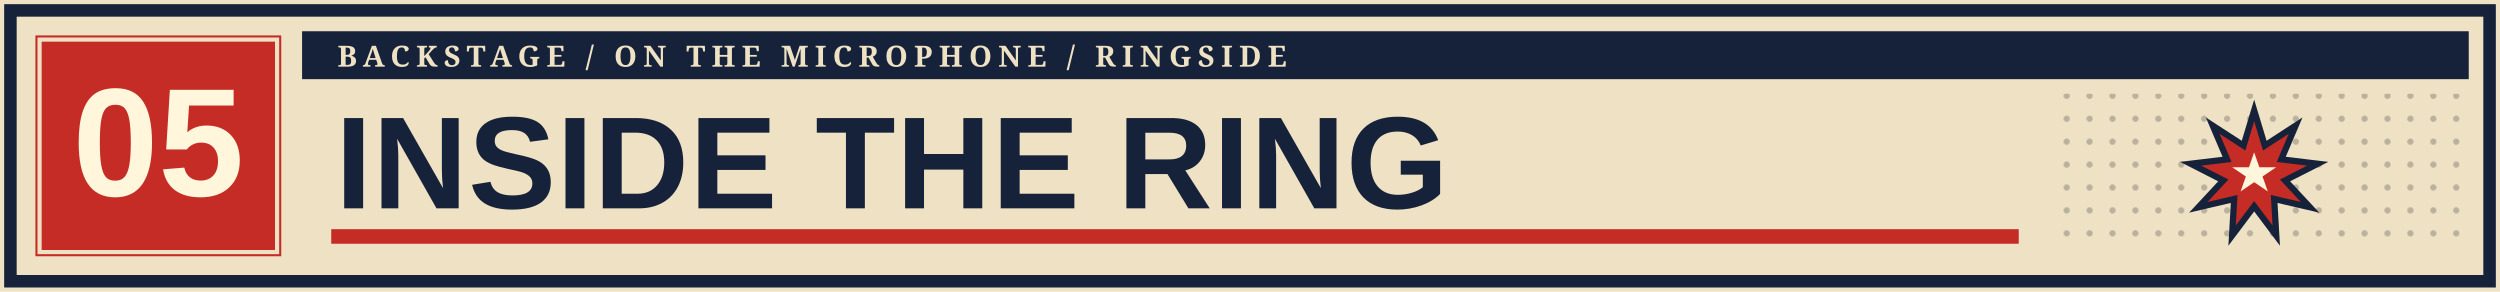
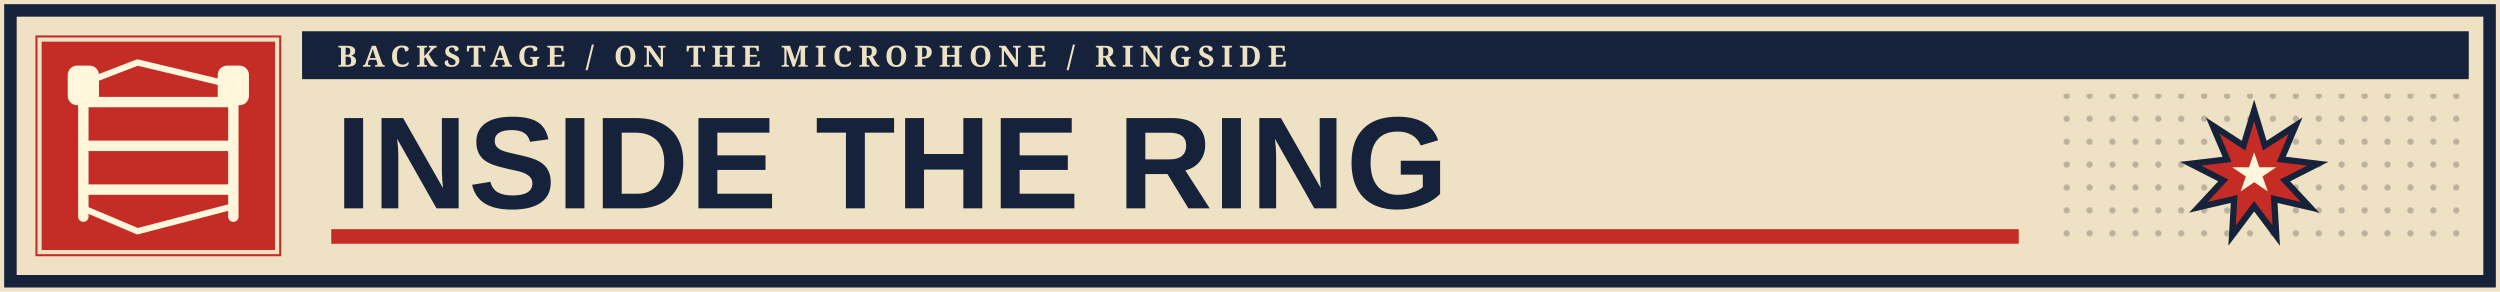
<svg xmlns="http://www.w3.org/2000/svg" viewBox="0 0 1200 140" role="img" aria-labelledby="t d">
  <defs>
    <pattern id="halftone" width="11" height="11" patternUnits="userSpaceOnUse">
      <circle cx="2" cy="2" r="1.5" fill="#101c2b" opacity=".24" />
    </pattern>
  </defs>
  <rect width="1200" height="140" fill="#efe1c3" />
  <rect x="5" y="5" width="1190" height="130" fill="none" stroke="#152239" stroke-width="6" />
  <rect x="17" y="17" width="118" height="106" fill="#c52c26" />
  <rect x="19" y="19" width="114" height="102" fill="none" stroke="#efe1c3" stroke-width="2" />
-   <text x="76" y="94" text-anchor="middle" fill="#fff6dc" font-family="Impact,Arial,sans-serif" font-weight="900" font-size="74">05</text>
+   <g aria-hidden="true" stroke="#fff6dc" fill="none" stroke-width="5" stroke-linejoin="round" stroke-linecap="round">
+     <path d="M40 36 V104 M112 36 V104 M40 49 H112 M40 70 H112 M40 91 H112" />
+     <path d="M40 100 L66 111 L112 99 M40 40 L66 30 L112 41" stroke-width="3" />
+     <rect x="35" y="34" width="10" height="14" rx="2" fill="#fff6dc" />
+     <rect x="107" y="34" width="10" height="14" rx="2" fill="#fff6dc" />
+   </g>
  <rect x="145" y="15" width="1040" height="23" fill="#152239" />
  <text x="162" y="32" fill="#efe1c3" font-size="14" font-family="Georgia,serif" font-weight="700" letter-spacing="3">BACKSTAGE / ON THE MICROPHONE / RINGSIDE</text>
  <text x="161" y="100" fill="#152239" font-size="63" font-weight="900" letter-spacing=".4" font-family="Impact,'Arial Narrow',Arial,sans-serif">INSIDE THE RING</text>
  <rect x="159" y="110" width="810" height="7" fill="#c52c26" />
  <rect x="986" y="45" width="200" height="76" fill="url(#halftone)" />
  <polygon points="1082.0,53.0 1087.1,69.9 1101.9,60.3 1095.0,76.5 1112.5,78.6 1096.8,86.6 1108.8,99.5 1091.6,95.5 1092.6,113.1 1082.0,99.0 1071.4,113.1 1072.4,95.5 1055.2,99.5 1067.2,86.6 1051.5,78.6 1069.0,76.5 1062.1,60.3 1076.9,69.9" fill="#c52c26" stroke="#152239" stroke-width="3" />
  <text x="1082" y="90" text-anchor="middle" fill="#fff6dc" font-size="23" font-family="Georgia,serif" font-weight="900">★</text>
</svg>
